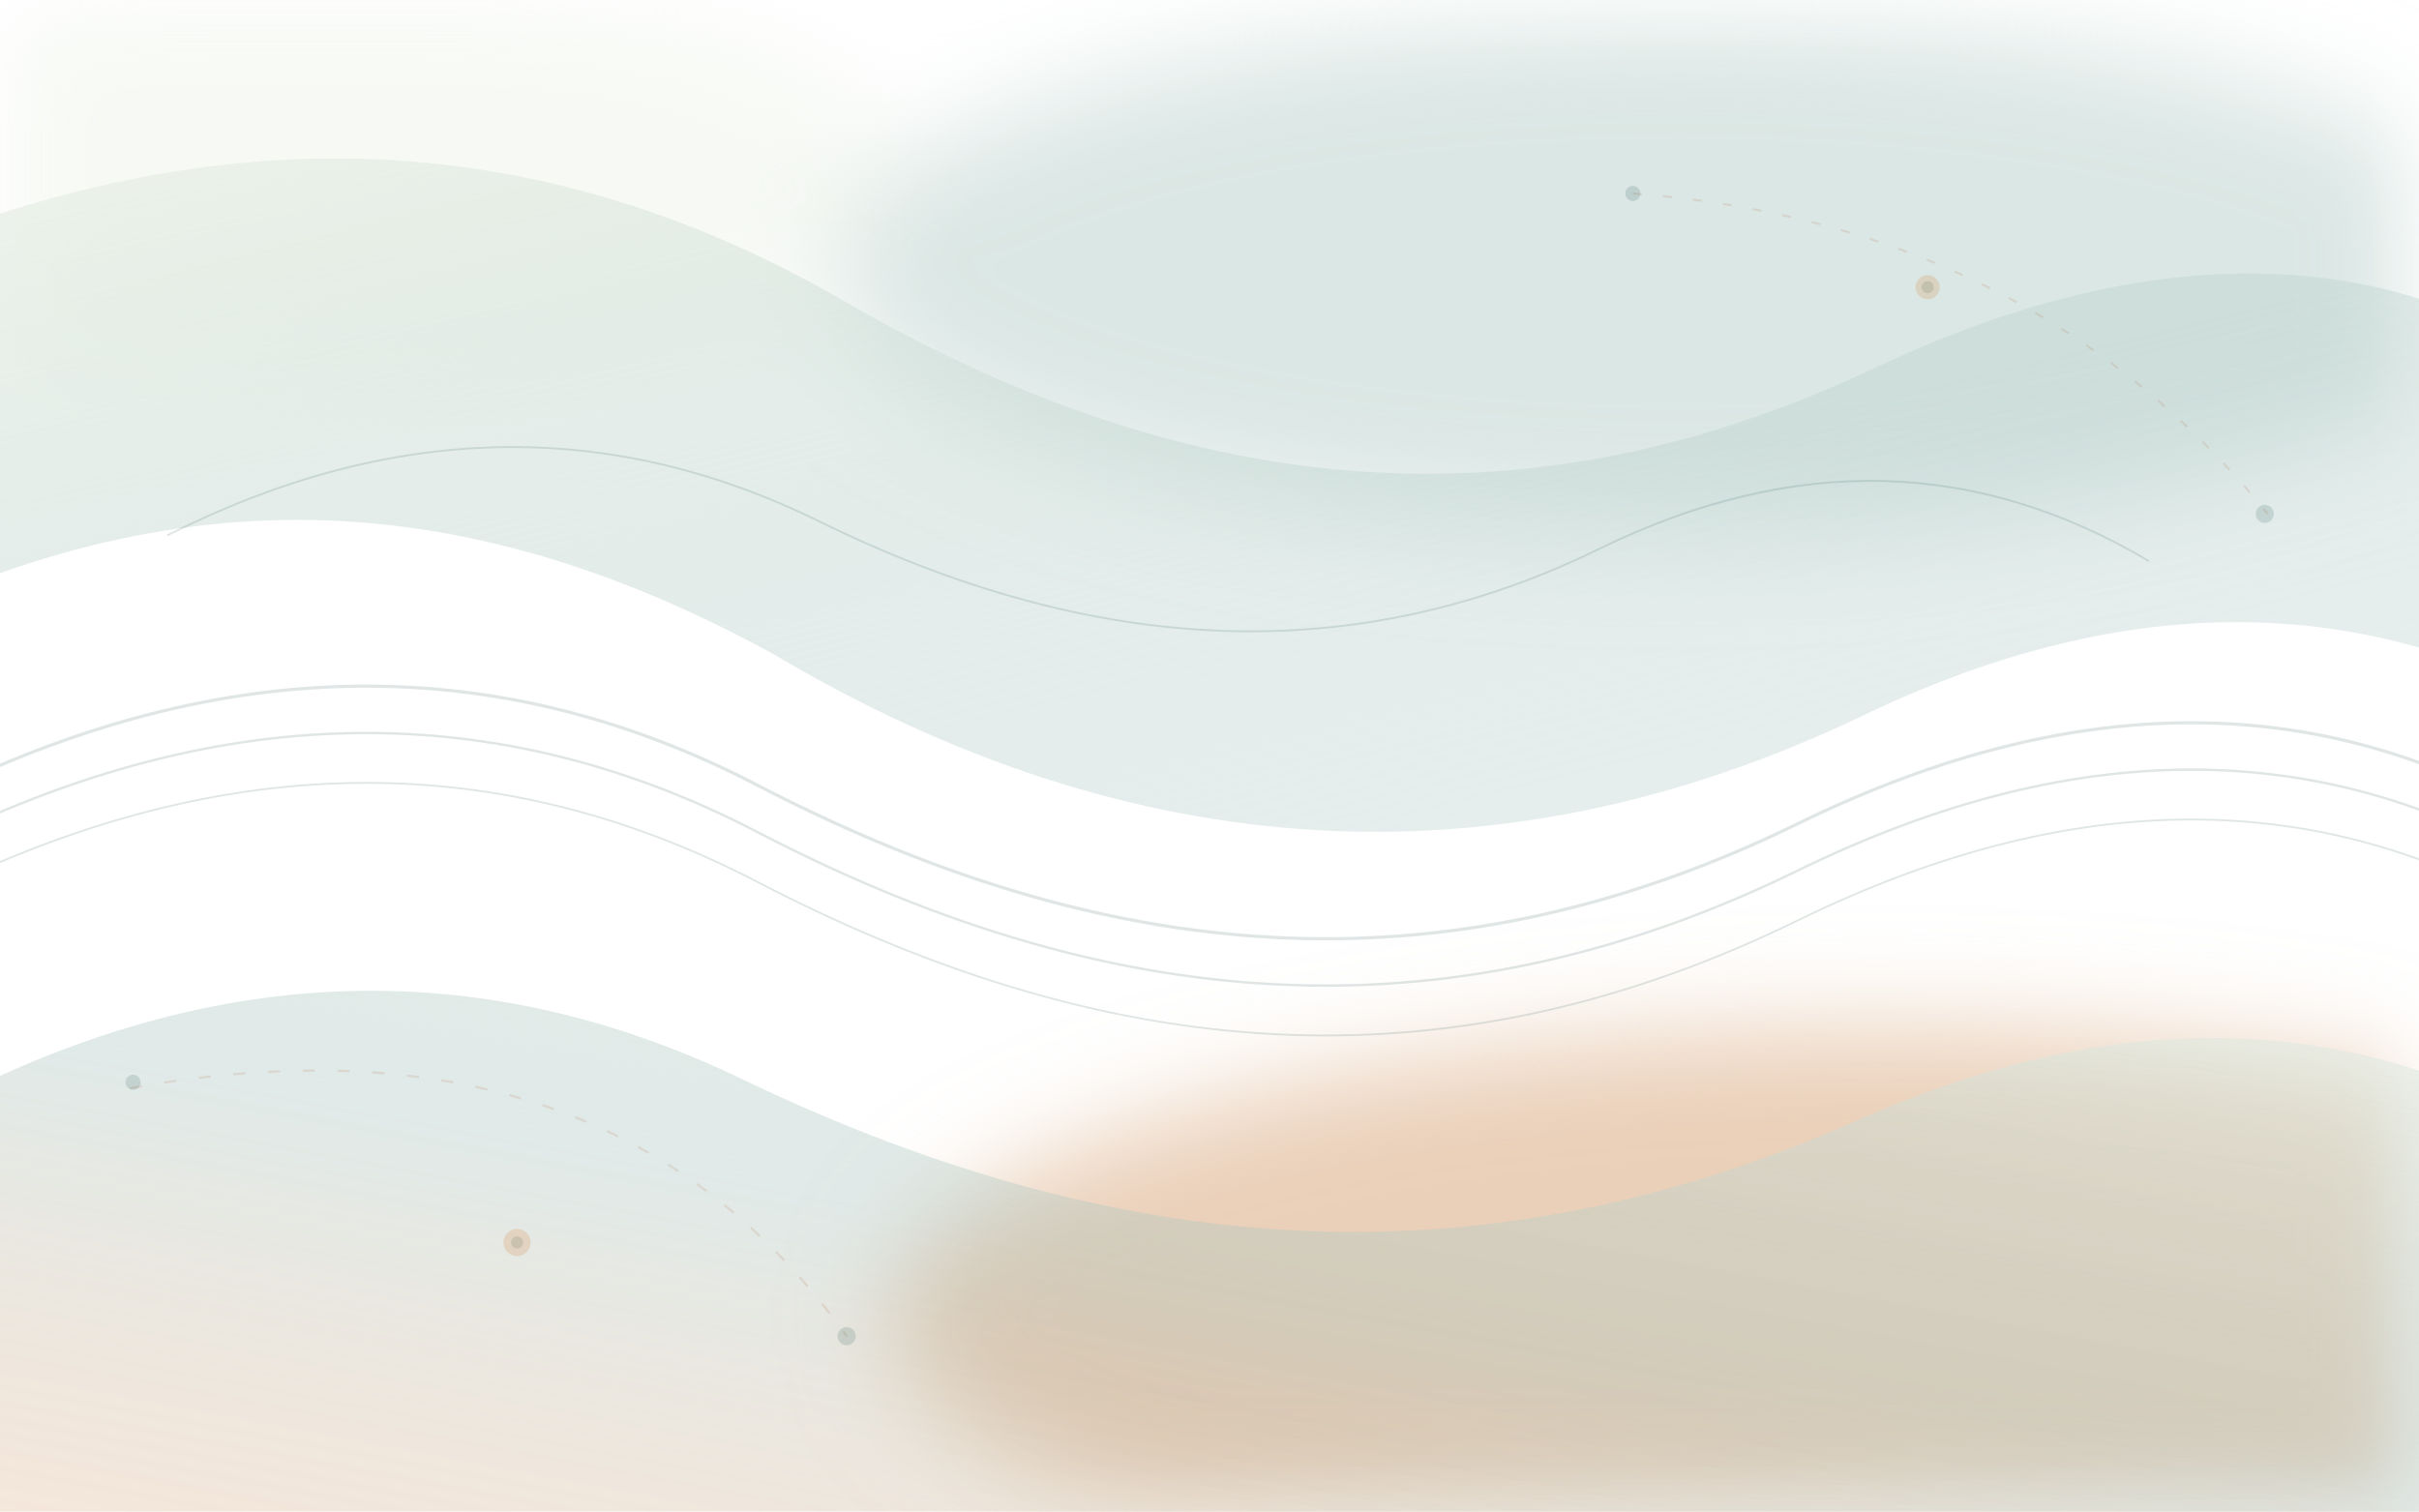
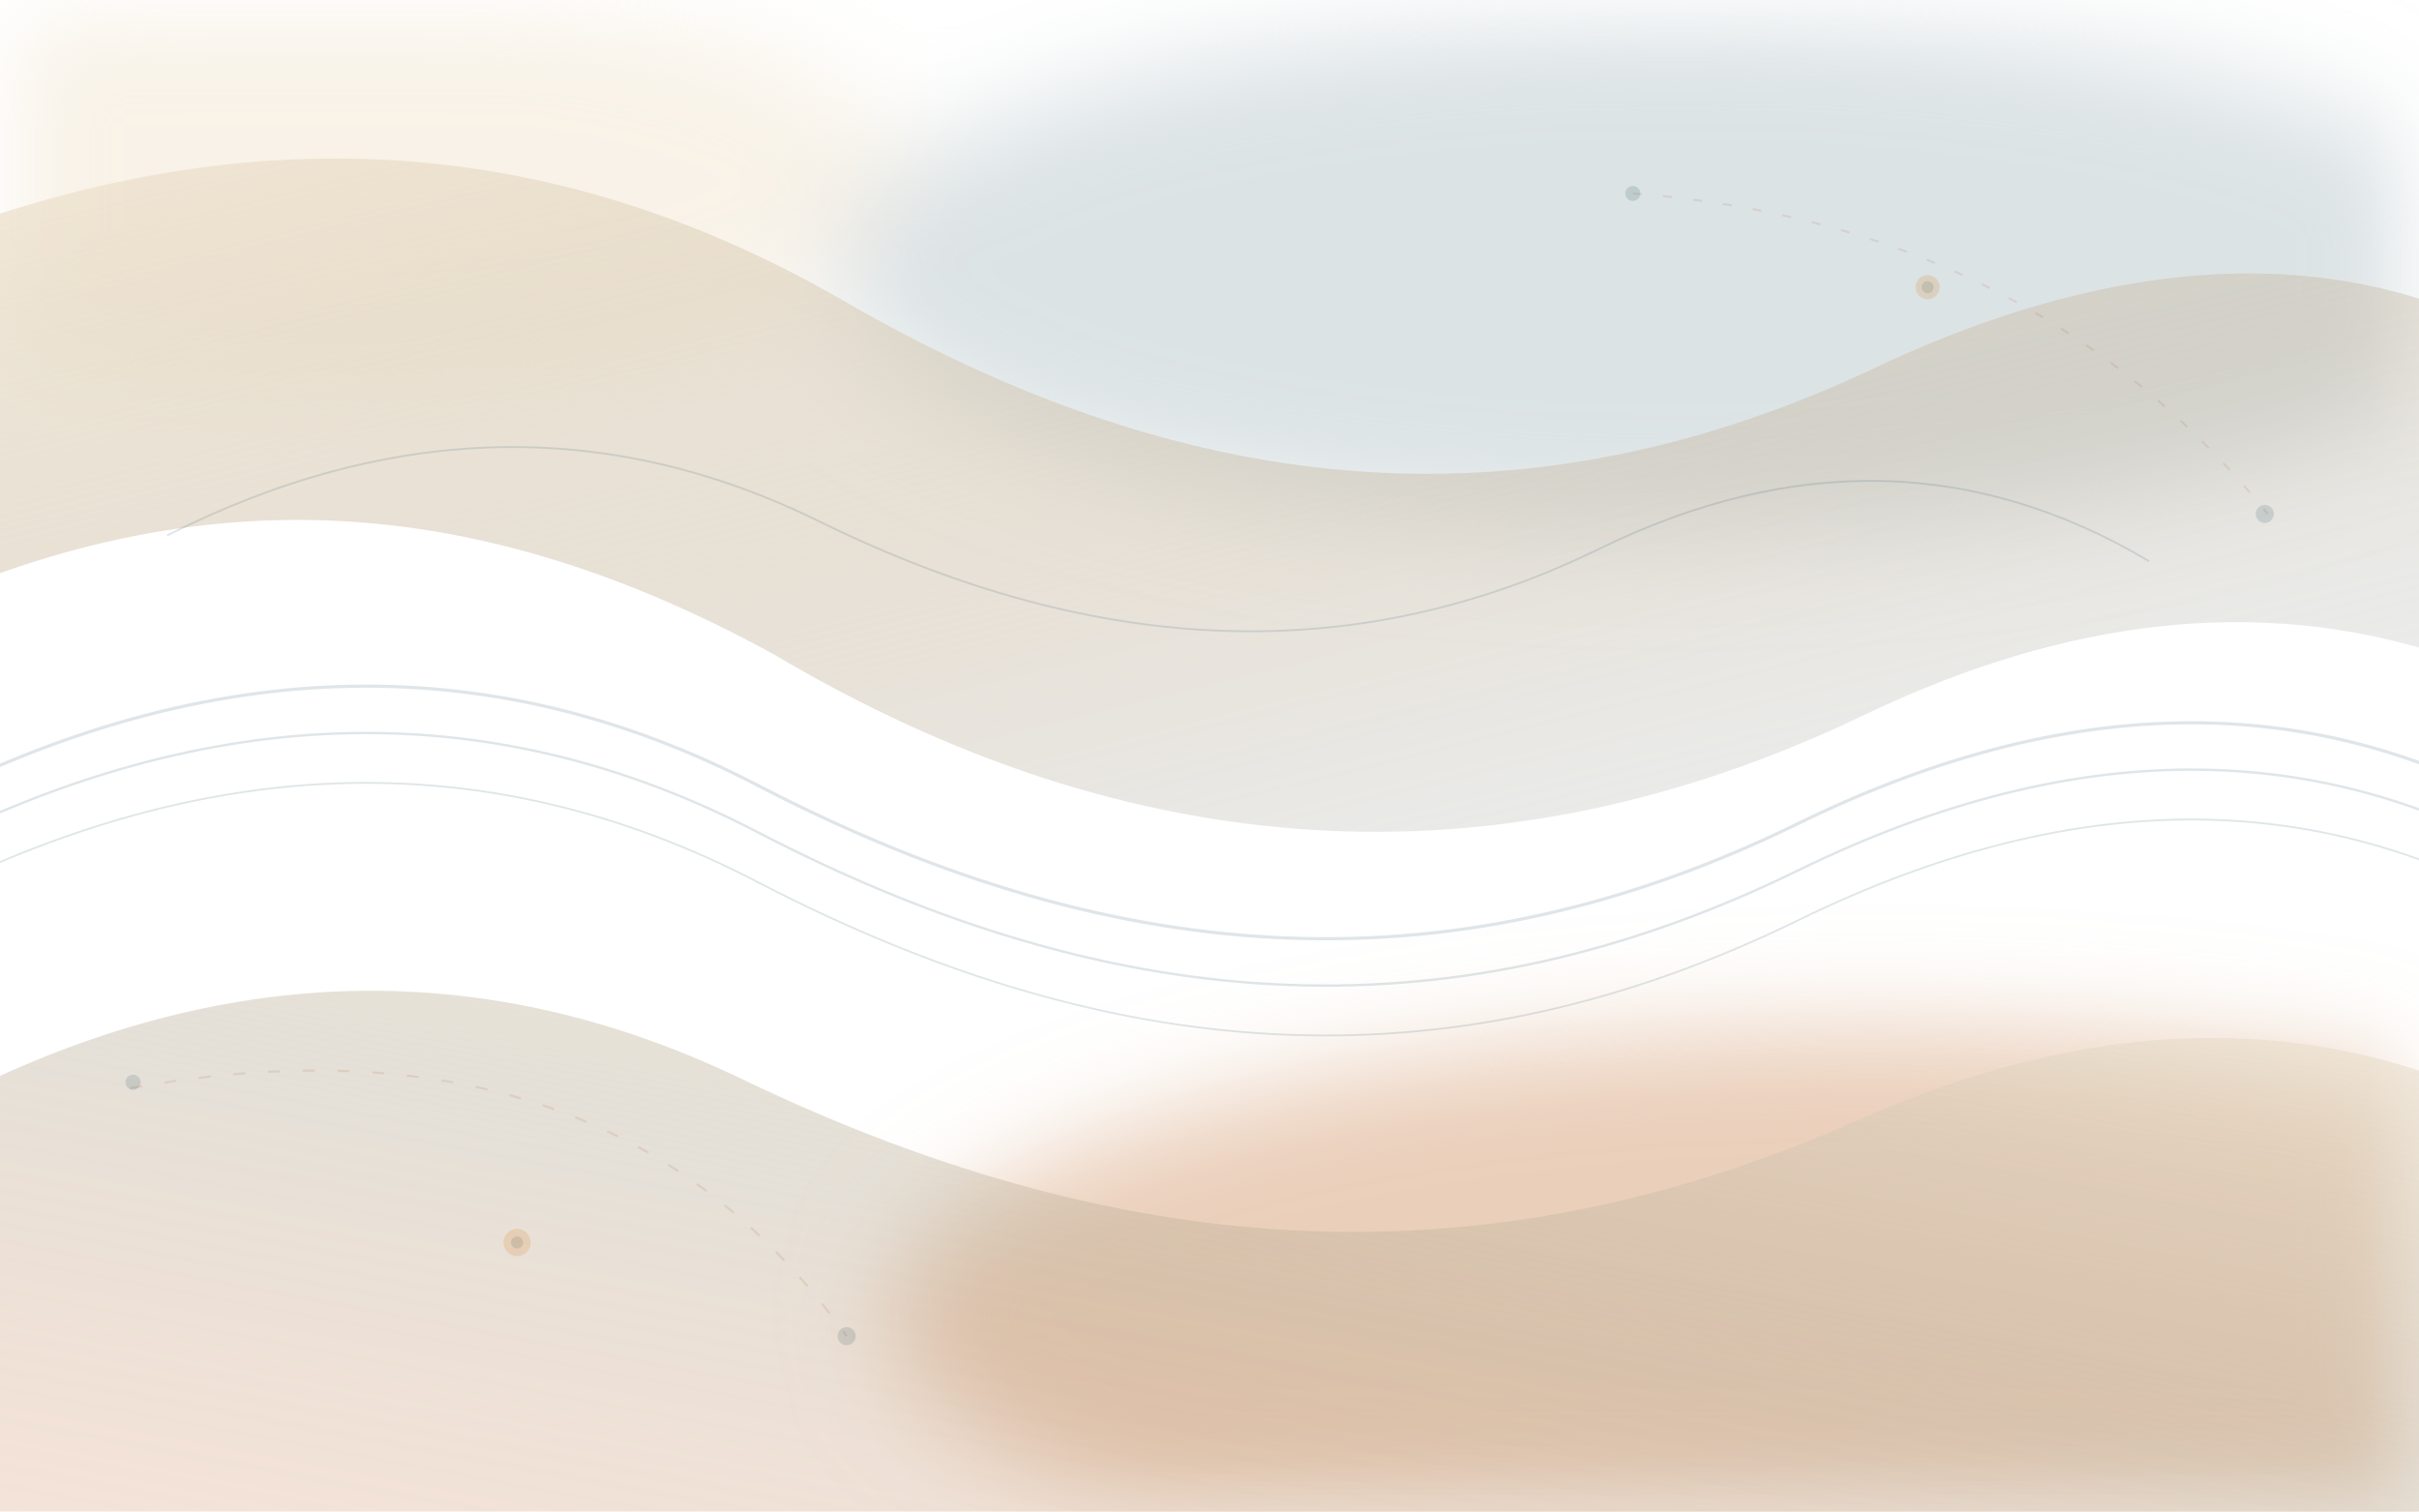
<svg xmlns="http://www.w3.org/2000/svg" width="1600" height="1000" viewBox="0 0 1600 1000">
  <defs>
    <linearGradient id="fold-top" x1="0" y1="0" x2="1" y2="1">
-       <stop offset="0" stop-color="#edf3e9" stop-opacity="0.78" />
-       <stop offset="0.58" stop-color="#b7cfca" stop-opacity="0.38" />
-       <stop offset="1" stop-color="#8eb5b1" stop-opacity="0.18" />
+       <stop offset="0" stop-color="#f2e6d1" stop-opacity="0.78" />
+       <stop offset="0.58" stop-color="#c2b39b" stop-opacity="0.38" />
+       <stop offset="1" stop-color="#a3b4bd" stop-opacity="0.18" />
    </linearGradient>
    <linearGradient id="fold-bottom" x1="0" y1="1" x2="1" y2="0">
-       <stop offset="0" stop-color="#d69a69" stop-opacity="0.24" />
-       <stop offset="0.48" stop-color="#a9c4bf" stop-opacity="0.36" />
-       <stop offset="1" stop-color="#edf3e9" stop-opacity="0.66" />
+       <stop offset="0" stop-color="#d58c5f" stop-opacity="0.24" />
+       <stop offset="0.48" stop-color="#b7aa92" stop-opacity="0.36" />
+       <stop offset="1" stop-color="#f4ead8" stop-opacity="0.66" />
    </linearGradient>
    <filter id="soften" x="-20%" y="-30%" width="140%" height="160%">
      <feGaussianBlur stdDeviation="34" />
    </filter>
  </defs>
  <g filter="url(#soften)" opacity="0.5">
-     <ellipse cx="210" cy="120" rx="390" ry="130" fill="#edf3e9" />
-     <ellipse cx="1110" cy="180" rx="560" ry="170" fill="#b8cfca" />
-     <ellipse cx="1240" cy="870" rx="650" ry="190" fill="#d6a173" />
+     <ellipse cx="210" cy="120" rx="390" ry="130" fill="#f2e6d1" />
+     <ellipse cx="1110" cy="180" rx="560" ry="170" fill="#bac8cc" />
+     <ellipse cx="1240" cy="870" rx="650" ry="190" fill="#d6a077" />
  </g>
  <path d="M-100 180C135 74 352 80 558 199c235 136 457 151 683 44 184-87 342-80 459 5v222c-143-79-299-78-469 4-241 115-483 99-719-41C297 315 104 317-100 423Z" fill="url(#fold-top)" />
  <path d="M-90 760c198-122 392-137 581-46 260 125 497 134 738 27 174-77 331-72 471 14v245H-90Z" fill="url(#fold-bottom)" />
-   <g fill="none" stroke="#315f5b" stroke-linecap="round" opacity="0.16">
+   <g fill="none" stroke="#345c6c" stroke-linecap="round" opacity="0.16">
    <path d="M-70 540c201-108 392-114 572-20 243 126 464 134 687 25 188-92 358-89 510 9" stroke-width="2.1" />
    <path d="M-70 571c201-108 392-114 572-20 243 126 464 134 687 25 188-92 358-89 510 9" stroke-width="1.6" />
    <path d="M-70 604c201-108 392-114 572-20 243 126 464 134 687 25 188-92 358-89 510 9" stroke-width="1.2" />
    <path d="M111 354c147-74 291-78 431-9 185 91 357 96 516 18 129-63 250-59 363 8" stroke-width="1.25" />
  </g>
-   <g fill="none" stroke="#a9532c" opacity="0.13">
+   <g fill="none" stroke="#a6562e" opacity="0.13">
    <path d="M86 720c210-38 368 16 474 164" stroke-width="1.5" stroke-dasharray="8 15" />
    <path d="M1080 128c174 13 315 83 420 212" stroke-width="1.4" stroke-dasharray="6 14" />
  </g>
-   <g fill="#2d5c58" opacity="0.17">
+   <g fill="#315767" opacity="0.17">
    <circle cx="88" cy="716" r="5" />
    <circle cx="342" cy="822" r="4" />
    <circle cx="560" cy="884" r="6" />
    <circle cx="1080" cy="128" r="5" />
    <circle cx="1275" cy="190" r="4" />
    <circle cx="1498" cy="340" r="6" />
  </g>
-   <g fill="#d78a46" opacity="0.22">
+   <g fill="#d68c3d" opacity="0.22">
    <circle cx="342" cy="822" r="9" />
    <circle cx="1275" cy="190" r="8" />
  </g>
</svg>
